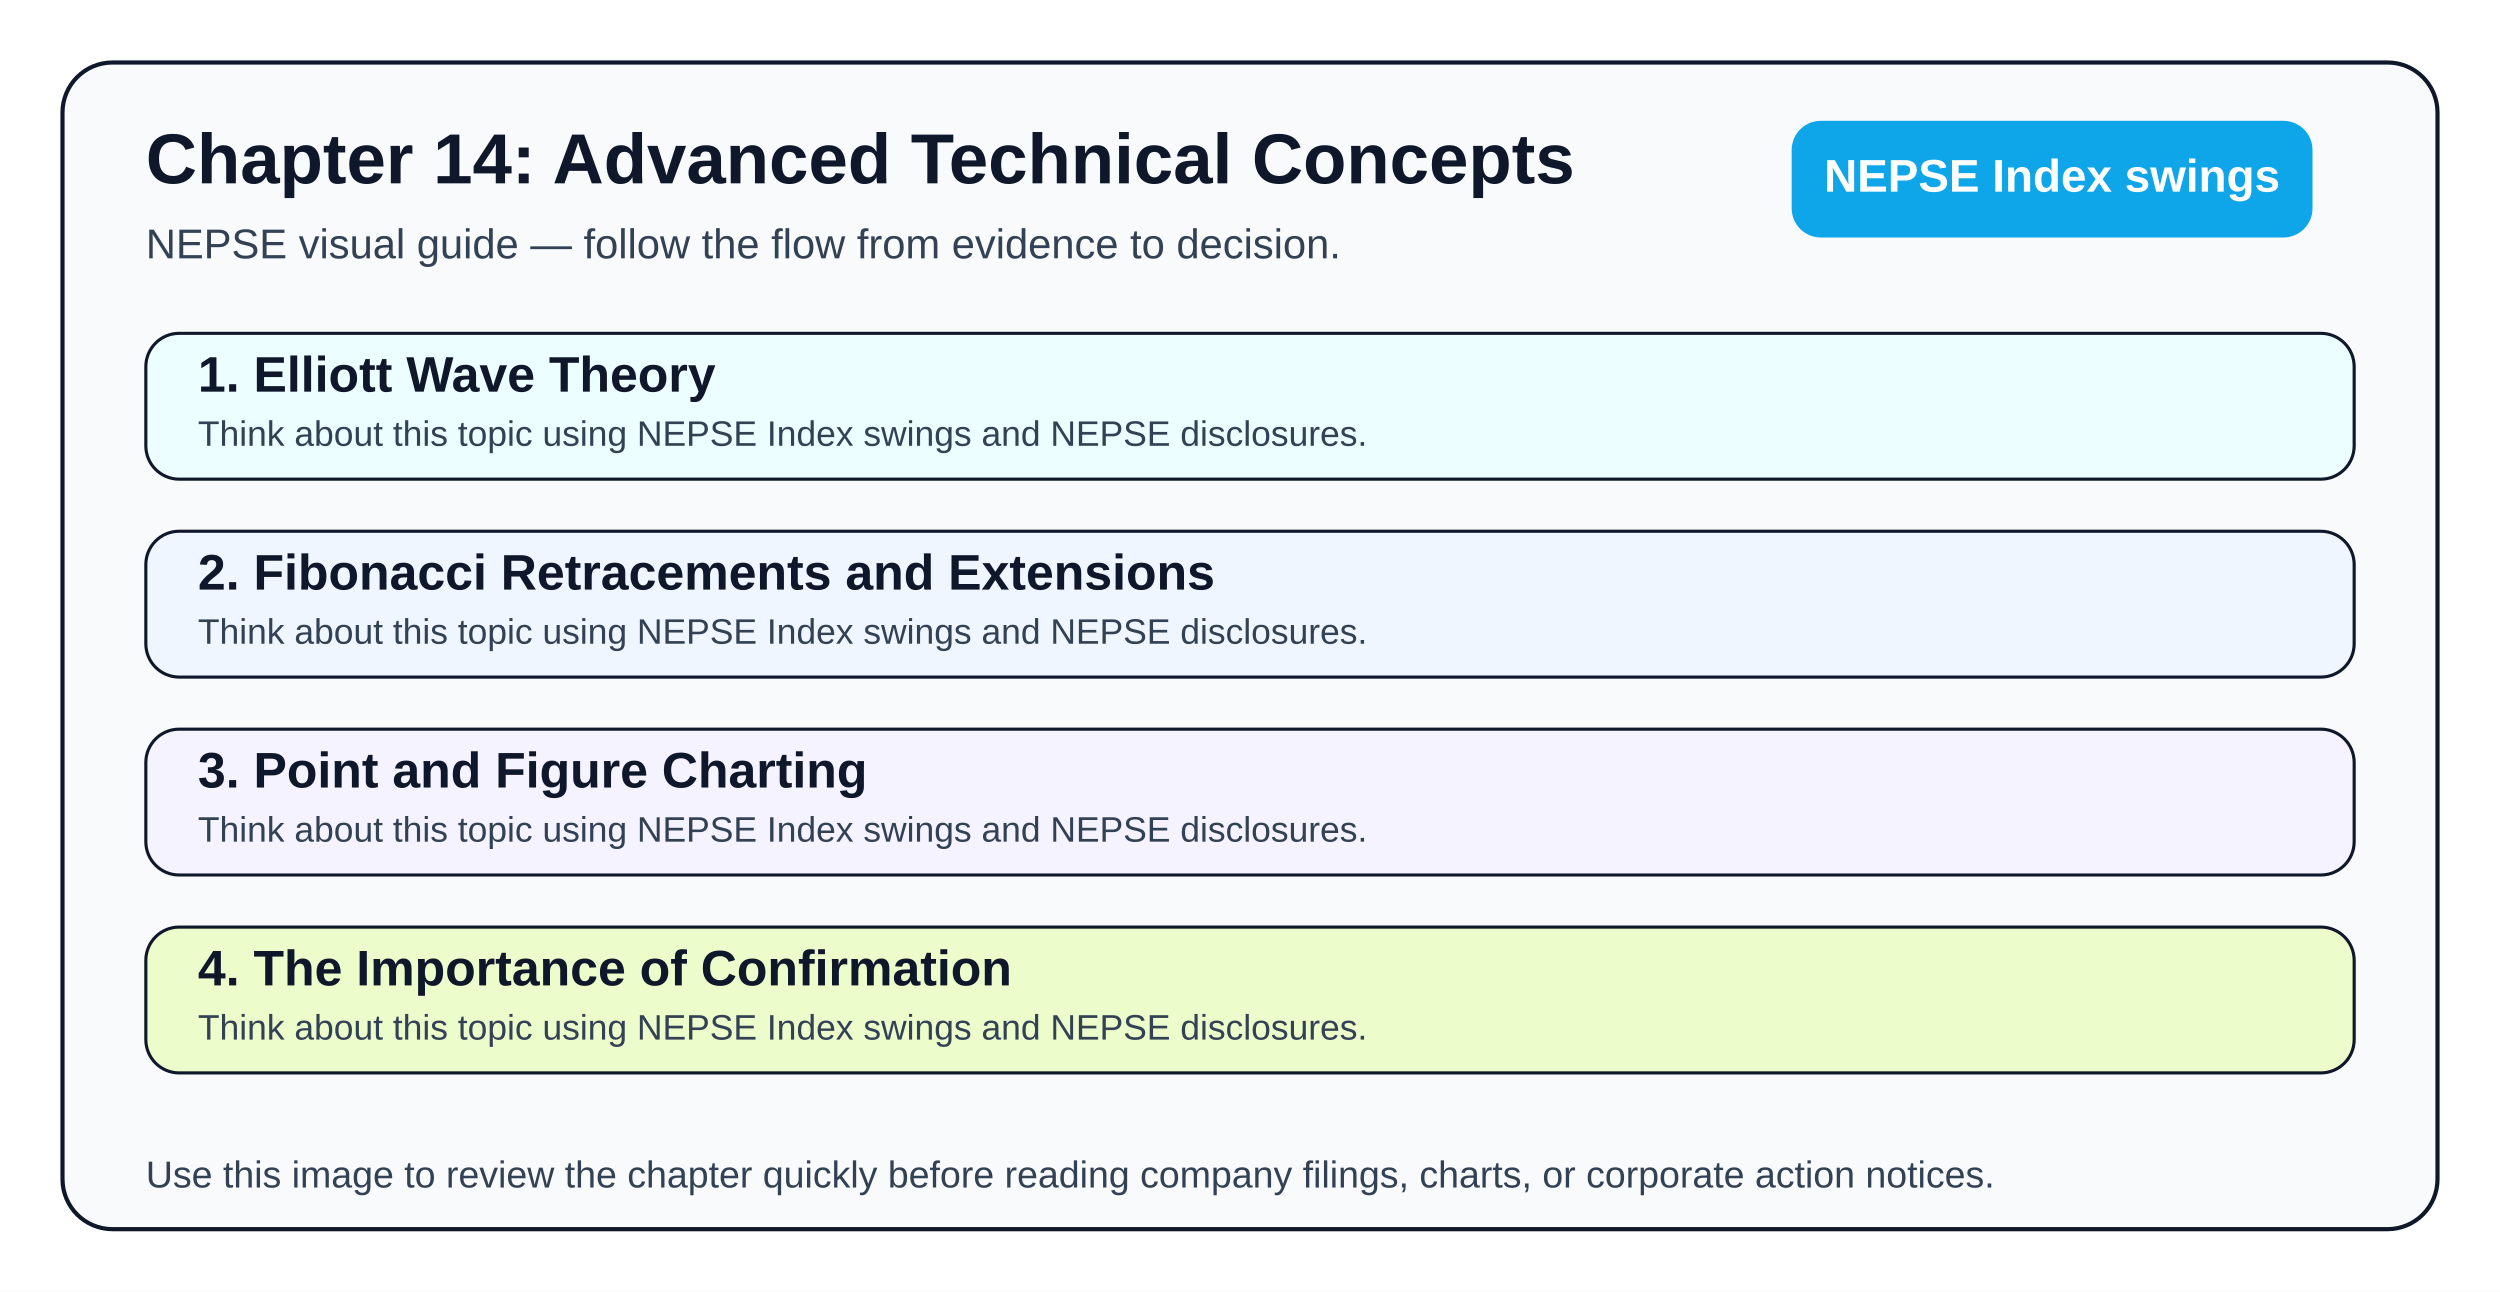
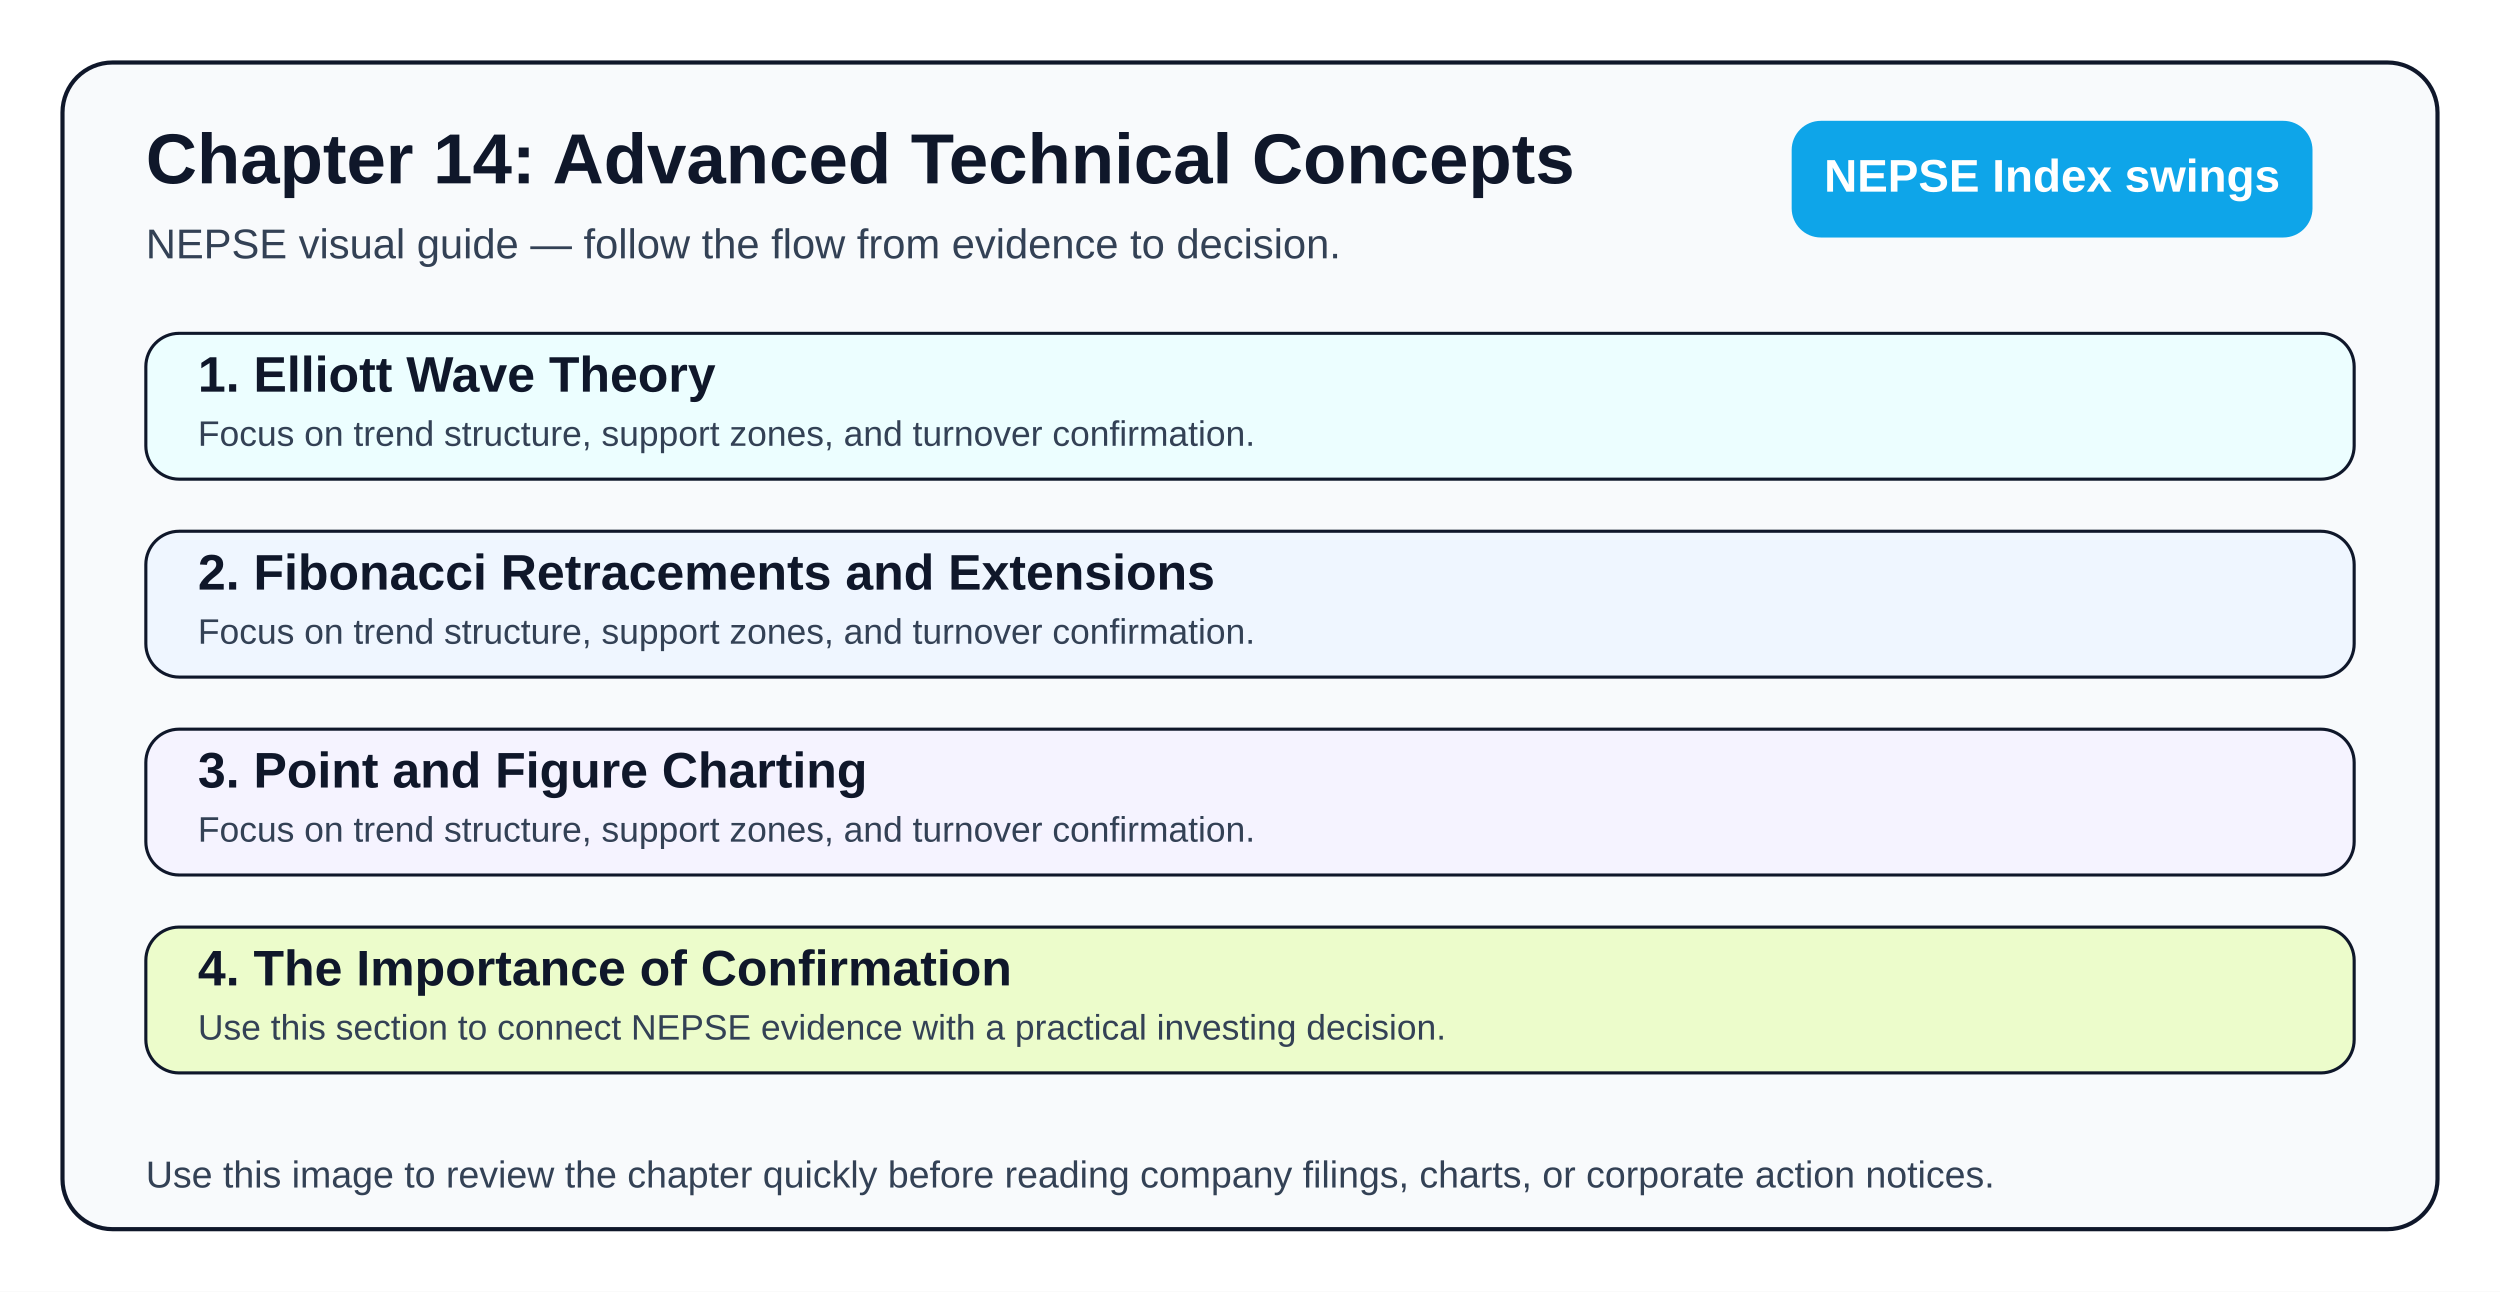
<svg xmlns="http://www.w3.org/2000/svg" width="1200" height="620" viewBox="0 0 1200 620">
  <rect width="1200" height="620" fill="#ffffff" />
  <rect x="30" y="30" width="1140" height="560" rx="24" fill="#f8fafc" stroke="#0f172a" stroke-width="2" />
  <text x="70" y="88" font-size="34" font-family="Arial, sans-serif" font-weight="700" fill="#0f172a">Chapter 14: Advanced Technical Concepts</text>
  <text x="70" y="124" font-size="20" font-family="Arial, sans-serif" fill="#334155">NEPSE visual guide — follow the flow from evidence to decision.</text>
  <rect x="860" y="58" width="250" height="56" rx="14" fill="#0ea5e9" />
  <text x="985" y="92" text-anchor="middle" font-size="22" font-family="Arial, sans-serif" font-weight="700" fill="#ffffff">NEPSE Index swings</text>
  <rect x="70" y="160" width="1060" height="70" rx="16" fill="#ecfeff" stroke="#0f172a" stroke-width="1.5" />
  <text x="95" y="188" font-size="24" font-family="Arial, sans-serif" fill="#0f172a" font-weight="700">1. Elliott Wave Theory</text>
-   <text x="95" y="214" font-size="17" font-family="Arial, sans-serif" fill="#334155">Think about this topic using NEPSE Index swings and NEPSE disclosures.</text>
+   <text x="95" y="214" font-size="17" font-family="Arial, sans-serif" fill="#334155">Focus on trend structure, support zones, and turnover confirmation.</text>
  <rect x="70" y="255" width="1060" height="70" rx="16" fill="#eff6ff" stroke="#0f172a" stroke-width="1.5" />
  <text x="95" y="283" font-size="24" font-family="Arial, sans-serif" fill="#0f172a" font-weight="700">2. Fibonacci Retracements and Extensions</text>
-   <text x="95" y="309" font-size="17" font-family="Arial, sans-serif" fill="#334155">Think about this topic using NEPSE Index swings and NEPSE disclosures.</text>
+   <text x="95" y="309" font-size="17" font-family="Arial, sans-serif" fill="#334155">Focus on trend structure, support zones, and turnover confirmation.</text>
  <rect x="70" y="350" width="1060" height="70" rx="16" fill="#f5f3ff" stroke="#0f172a" stroke-width="1.5" />
  <text x="95" y="378" font-size="24" font-family="Arial, sans-serif" fill="#0f172a" font-weight="700">3. Point and Figure Charting</text>
-   <text x="95" y="404" font-size="17" font-family="Arial, sans-serif" fill="#334155">Think about this topic using NEPSE Index swings and NEPSE disclosures.</text>
+   <text x="95" y="404" font-size="17" font-family="Arial, sans-serif" fill="#334155">Focus on trend structure, support zones, and turnover confirmation.</text>
  <rect x="70" y="445" width="1060" height="70" rx="16" fill="#ecfccb" stroke="#0f172a" stroke-width="1.5" />
  <text x="95" y="473" font-size="24" font-family="Arial, sans-serif" fill="#0f172a" font-weight="700">4. The Importance of Confirmation</text>
-   <text x="95" y="499" font-size="17" font-family="Arial, sans-serif" fill="#334155">Think about this topic using NEPSE Index swings and NEPSE disclosures.</text>
+   <text x="95" y="499" font-size="17" font-family="Arial, sans-serif" fill="#334155">Use this section to connect NEPSE evidence with a practical investing decision.</text>
  <text x="70" y="570" font-size="18" font-family="Arial, sans-serif" fill="#334155">Use this image to review the chapter quickly before reading company filings, charts, or corporate action notices.</text>
</svg>
